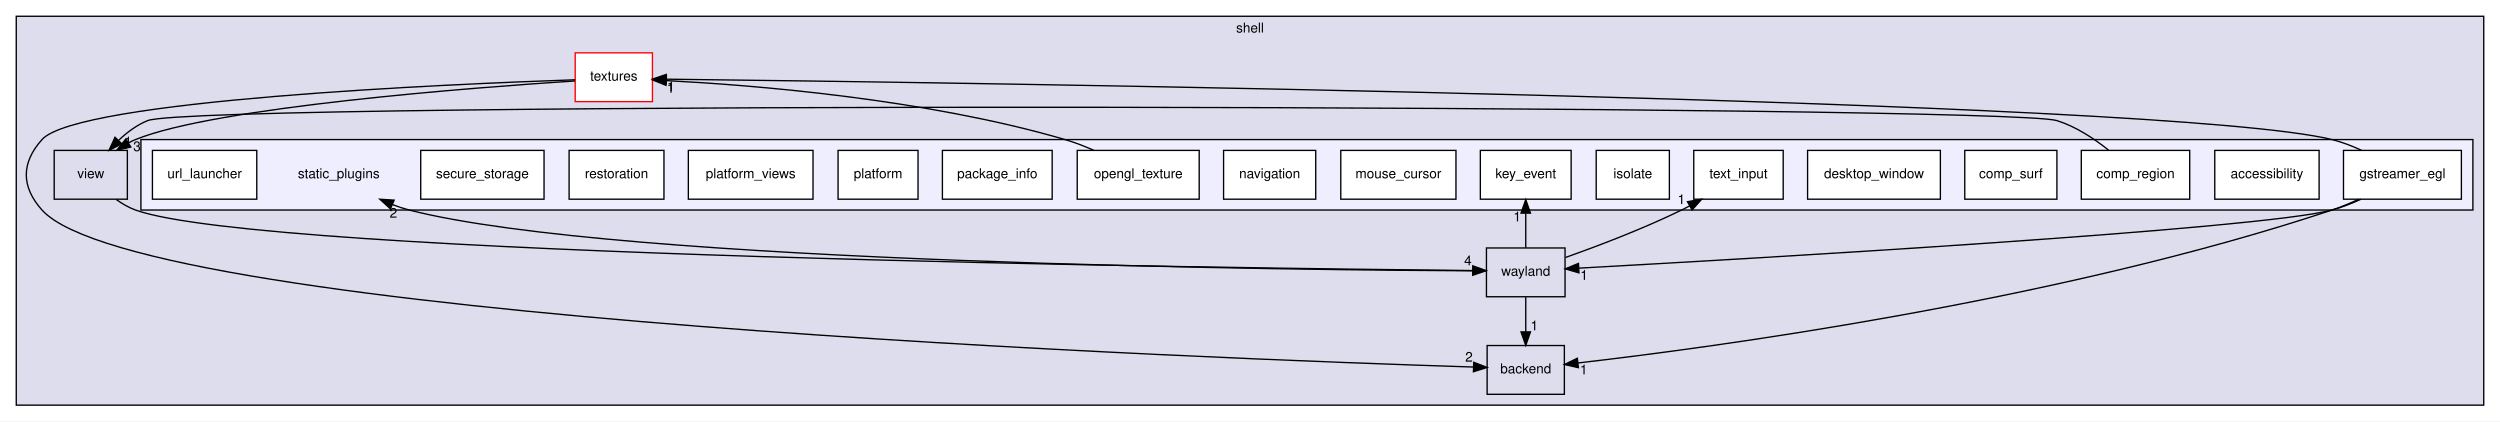
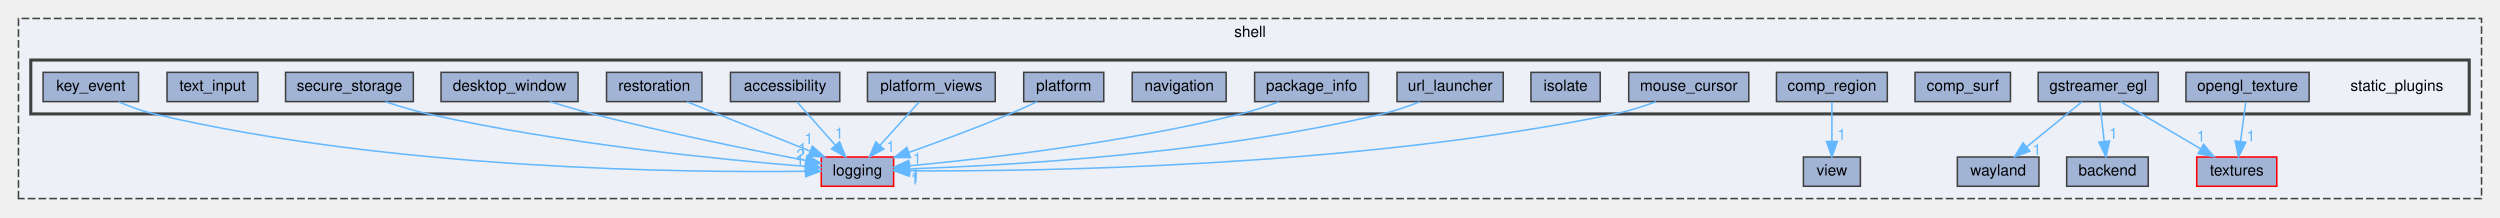
- <svg xmlns="http://www.w3.org/2000/svg" xmlns:xlink="http://www.w3.org/1999/xlink" width="1845pt" height="311pt" viewBox="0.00 0.00 1845.00 311.00">
-   <g id="graph0" class="graph" transform="scale(1 1) rotate(0) translate(4 307)">
-     <polygon fill="white" stroke="transparent" points="-4,4 -4,-307 1841,-307 1841,4 -4,4" />
+ <svg xmlns="http://www.w3.org/2000/svg" xmlns:xlink="http://www.w3.org/1999/xlink" width="1624pt" height="141pt" viewBox="0.00 0.00 1624.00 141.00">
+   <g id="graph0" class="graph" transform="scale(1 1) rotate(0) translate(4 137)">
    <g id="clust1" class="cluster">
      <g id="a_clust1">
        <a xlink:href="dir_71eb729dfe620fdc00a342f30f6592a7.html" target="_top" xlink:title="shell">
-           <polygon fill="#ddddee" stroke="black" points="8,-8 8,-295 1829,-295 1829,-8 8,-8" />
-           <text text-anchor="middle" x="918.5" y="-283" font-family="Helvetica,sans-Serif" font-size="10.00">shell</text>
+           <polygon fill="#edf0f7" stroke="#404040" stroke-dasharray="5,2" points="8,-8 8,-125 1608,-125 1608,-8 8,-8" />
+           <text text-anchor="middle" x="808" y="-113" font-family="Helvetica,sans-Serif" font-size="10.00">shell</text>
        </a>
      </g>
    </g>
    <g id="clust2" class="cluster">
      <g id="a_clust2">
        <a xlink:href="dir_79cb9064b670fb5f58fc52d27b952f67.html" target="_top">
-           <polygon fill="#eeeeff" stroke="black" points="100,-152 100,-204 1821,-204 1821,-152 100,-152" />
+           <polygon fill="#edf0f7" stroke="#404040" stroke-width="2" points="16,-63 16,-98 1600,-98 1600,-63 16,-63" />
        </a>
      </g>
    </g>
    <g id="node1" class="node">
      <g id="a_node1">
        <a xlink:href="dir_29feba7cb98f5ae4aa6ed0ad4dfc7add.html" target="_top" xlink:title="wayland">
-           <polygon fill="none" stroke="black" points="1151,-124 1093,-124 1093,-88 1151,-88 1151,-124" />
-           <text text-anchor="middle" x="1122" y="-103.5" font-family="Helvetica,sans-Serif" font-size="10.00">wayland</text>
+           <polygon fill="#a2b4d6" stroke="#404040" points="1320.5,-35 1267.5,-35 1267.5,-16 1320.5,-16 1320.5,-35" />
+           <text text-anchor="middle" x="1294" y="-23" font-family="Helvetica,sans-Serif" font-size="10.00">wayland</text>
        </a>
      </g>
    </g>
    <g id="node2" class="node">
      <g id="a_node2">
        <a xlink:href="dir_35b1bce254f5b2507c468c8ff86af821.html" target="_top" xlink:title="backend">
-           <polygon fill="none" stroke="black" points="1150.5,-52 1093.5,-52 1093.5,-16 1150.5,-16 1150.5,-52" />
-           <text text-anchor="middle" x="1122" y="-31.5" font-family="Helvetica,sans-Serif" font-size="10.00">backend</text>
-         </a>
-       </g>
-     </g>
-     <g id="edge9" class="edge">
-       <path fill="none" stroke="black" d="M1122,-87.7C1122,-79.98 1122,-70.71 1122,-62.11" />
-       <polygon fill="black" stroke="black" points="1125.5,-62.1 1122,-52.1 1118.5,-62.1 1125.5,-62.1" />
-       <g id="a_edge9-headlabel">
-         <a xlink:href="dir_000026_000001.html" target="_top" xlink:title="1">
-           <text text-anchor="middle" x="1128.34" y="-63.2" font-family="Helvetica,sans-Serif" font-size="10.00">1</text>
+           <polygon fill="#a2b4d6" stroke="#404040" points="1391.5,-35 1338.5,-35 1338.5,-16 1391.5,-16 1391.5,-35" />
+           <text text-anchor="middle" x="1365" y="-23" font-family="Helvetica,sans-Serif" font-size="10.00">backend</text>
+         </a>
+       </g>
+     </g>
+     <g id="node3" class="node">
+       <g id="a_node3">
+         <a xlink:href="dir_a12c10b3e8a6cef69ec97b3594e428bc.html" target="_top" xlink:title="logging">
+           <polygon fill="#a2b4d6" stroke="red" points="576.5,-35 529.5,-35 529.5,-16 576.5,-16 576.5,-35" />
+           <text text-anchor="middle" x="553" y="-23" font-family="Helvetica,sans-Serif" font-size="10.00">logging</text>
+         </a>
+       </g>
+     </g>
+     <g id="node4" class="node">
+       <g id="a_node4">
+         <a xlink:href="dir_a2d99a8074d97da561b7fb6f8afb5301.html" target="_top" xlink:title="view">
+           <polygon fill="#a2b4d6" stroke="#404040" points="1204.5,-35 1167.5,-35 1167.5,-16 1204.5,-16 1204.5,-35" />
+           <text text-anchor="middle" x="1186" y="-23" font-family="Helvetica,sans-Serif" font-size="10.00">view</text>
        </a>
      </g>
    </g>
    <g id="node5" class="node">
-       <text text-anchor="middle" x="246" y="-175.5" font-family="Helvetica,sans-Serif" font-size="10.00">static_plugins</text>
-     </g>
-     <g id="edge10" class="edge">
-       <path fill="none" stroke="black" d="M1092.6,-107.07C964.29,-107.6 452.9,-112.22 298,-152 293.91,-153.05 289.75,-154.43 285.66,-156.01" />
-       <polygon fill="black" stroke="black" points="284.15,-152.85 276.31,-159.98 286.89,-159.3 284.15,-152.85" />
-       <g id="a_edge10-headlabel">
-         <a xlink:href="dir_000026_000003.html" target="_top" xlink:title="2">
-           <text text-anchor="middle" x="286.35" y="-146.33" font-family="Helvetica,sans-Serif" font-size="10.00">2</text>
+       <g id="a_node5">
+         <a xlink:href="dir_cbd5181aa7335f7853461136929ffc5b.html" target="_top" xlink:title="textures">
+           <polygon fill="#a2b4d6" stroke="red" points="1475,-35 1423,-35 1423,-16 1475,-16 1475,-35" />
+           <text text-anchor="middle" x="1449" y="-23" font-family="Helvetica,sans-Serif" font-size="10.00">textures</text>
+         </a>
+       </g>
+     </g>
+     <g id="node6" class="node">
+       <text text-anchor="middle" x="1553" y="-78" font-family="Helvetica,sans-Serif" font-size="10.00">static_plugins</text>
+     </g>
+     <g id="node7" class="node">
+       <g id="a_node7">
+         <a xlink:href="dir_550dad75a05703c4fc525b6956232966.html" target="_top" xlink:title="accessibility">
+           <polygon fill="#a2b4d6" stroke="#404040" points="541.5,-90 470.5,-90 470.5,-71 541.5,-71 541.5,-90" />
+           <text text-anchor="middle" x="506" y="-78" font-family="Helvetica,sans-Serif" font-size="10.00">accessibility</text>
+         </a>
+       </g>
+     </g>
+     <g id="edge1" class="edge">
+       <path fill="none" stroke="#63b8ff" d="M513.76,-70.75C520.47,-63.18 530.34,-52.05 538.51,-42.84" />
+       <polygon fill="#63b8ff" stroke="#63b8ff" points="541.37,-44.89 545.38,-35.09 536.13,-40.25 541.37,-44.89" />
+       <g id="a_edge1-headlabel">
+         <a xlink:href="dir_000000_000011.html" target="_top" xlink:title="1">
+           <text text-anchor="middle" x="541.11" y="-46.97" font-family="Helvetica,sans-Serif" font-size="10.00" fill="#63b8ff">1</text>
+         </a>
+       </g>
+     </g>
+     <g id="node8" class="node">
+       <g id="a_node8">
+         <a xlink:href="dir_9221e4b7e8e411c0e85c3d9906816171.html" target="_top" xlink:title="comp_region">
+           <polygon fill="#a2b4d6" stroke="#404040" points="1222,-90 1150,-90 1150,-71 1222,-71 1222,-90" />
+           <text text-anchor="middle" x="1186" y="-78" font-family="Helvetica,sans-Serif" font-size="10.00">comp_region</text>
+         </a>
+       </g>
+     </g>
+     <g id="edge2" class="edge">
+       <path fill="none" stroke="#63b8ff" d="M1186,-70.75C1186,-63.8 1186,-53.85 1186,-45.13" />
+       <polygon fill="#63b8ff" stroke="#63b8ff" points="1189.5,-45.09 1186,-35.09 1182.5,-45.09 1189.5,-45.09" />
+       <g id="a_edge2-headlabel">
+         <a xlink:href="dir_000002_000027.html" target="_top" xlink:title="1">
+           <text text-anchor="middle" x="1192.34" y="-46.18" font-family="Helvetica,sans-Serif" font-size="10.00" fill="#63b8ff">1</text>
+         </a>
+       </g>
+     </g>
+     <g id="node9" class="node">
+       <g id="a_node9">
+         <a xlink:href="dir_d15c2689b526cae72776ec2a91550bbe.html" target="_top" xlink:title="comp_surf">
+           <polygon fill="#a2b4d6" stroke="#404040" points="1302,-90 1240,-90 1240,-71 1302,-71 1302,-90" />
+           <text text-anchor="middle" x="1271" y="-78" font-family="Helvetica,sans-Serif" font-size="10.00">comp_surf</text>
+         </a>
+       </g>
+     </g>
+     <g id="node10" class="node">
+       <g id="a_node10">
+         <a xlink:href="dir_eb37c4717de51140635b7842619532cb.html" target="_top" xlink:title="desktop_window">
+           <polygon fill="#a2b4d6" stroke="#404040" points="371.5,-90 282.5,-90 282.5,-71 371.5,-71 371.5,-90" />
+           <text text-anchor="middle" x="327" y="-78" font-family="Helvetica,sans-Serif" font-size="10.00">desktop_window</text>
+         </a>
+       </g>
+     </g>
+     <g id="edge3" class="edge">
+       <path fill="none" stroke="#63b8ff" d="M353.24,-70.98C362.02,-68.26 371.89,-65.35 381,-63 428.68,-50.68 484.56,-39.4 519.38,-32.73" />
+       <polygon fill="#63b8ff" stroke="#63b8ff" points="520.31,-36.12 529.48,-30.82 519,-29.24 520.31,-36.12" />
+       <g id="a_edge3-headlabel">
+         <a xlink:href="dir_000005_000011.html" target="_top" xlink:title="1">
+           <text text-anchor="middle" x="517.3" y="-37.08" font-family="Helvetica,sans-Serif" font-size="10.00" fill="#63b8ff">1</text>
+         </a>
+       </g>
+     </g>
+     <g id="node11" class="node">
+       <g id="a_node11">
+         <a xlink:href="dir_84db636a4db25019a7d330ed76dfb2ae.html" target="_top" xlink:title="gstreamer_egl">
+           <polygon fill="#a2b4d6" stroke="#404040" points="1398,-90 1320,-90 1320,-71 1398,-71 1398,-90" />
+           <text text-anchor="middle" x="1359" y="-78" font-family="Helvetica,sans-Serif" font-size="10.00">gstreamer_egl</text>
+         </a>
+       </g>
+     </g>
+     <g id="edge4" class="edge">
+       <path fill="none" stroke="#63b8ff" d="M1348.56,-70.98C1338.85,-63.07 1324.18,-51.11 1312.5,-41.58" />
+       <polygon fill="#63b8ff" stroke="#63b8ff" points="1314.6,-38.78 1304.63,-35.17 1310.17,-44.2 1314.6,-38.78" />
+       <g id="a_edge4-headlabel">
+         <a xlink:href="dir_000008_000028.html" target="_top" xlink:title="1">
+           <text text-anchor="middle" x="1319.18" y="-36.35" font-family="Helvetica,sans-Serif" font-size="10.00" fill="#63b8ff">1</text>
+         </a>
+       </g>
+     </g>
+     <g id="edge5" class="edge">
+       <path fill="none" stroke="#63b8ff" d="M1359.99,-70.75C1360.78,-63.8 1361.9,-53.85 1362.89,-45.13" />
+       <polygon fill="#63b8ff" stroke="#63b8ff" points="1366.38,-45.42 1364.03,-35.09 1359.42,-44.63 1366.38,-45.42" />
+       <g id="a_edge5-headlabel">
+         <a xlink:href="dir_000008_000001.html" target="_top" xlink:title="1">
+           <text text-anchor="middle" x="1368.8" y="-46.81" font-family="Helvetica,sans-Serif" font-size="10.00" fill="#63b8ff">1</text>
+         </a>
+       </g>
+     </g>
+     <g id="edge6" class="edge">
+       <path fill="none" stroke="#63b8ff" d="M1373.46,-70.98C1387.42,-62.77 1408.79,-50.18 1425.25,-40.49" />
+       <polygon fill="#63b8ff" stroke="#63b8ff" points="1427.44,-43.26 1434.28,-35.17 1423.88,-37.23 1427.44,-43.26" />
+       <g id="a_edge6-headlabel">
+         <a xlink:href="dir_000008_000025.html" target="_top" xlink:title="1">
+           <text text-anchor="middle" x="1425.78" y="-45.03" font-family="Helvetica,sans-Serif" font-size="10.00" fill="#63b8ff">1</text>
        </a>
      </g>
    </g>
    <g id="node12" class="node">
      <g id="a_node12">
+         <a xlink:href="dir_9c2f3d41d5b1d5da96b1eeade62418d9.html" target="_top" xlink:title="isolate">
+           <polygon fill="#a2b4d6" stroke="#404040" points="1035.5,-90 990.5,-90 990.5,-71 1035.5,-71 1035.5,-90" />
+           <text text-anchor="middle" x="1013" y="-78" font-family="Helvetica,sans-Serif" font-size="10.00">isolate</text>
+         </a>
+       </g>
+     </g>
+     <g id="node13" class="node">
+       <g id="a_node13">
        <a xlink:href="dir_c7659468fbc36105b1a4f638a14d03ae.html" target="_top" xlink:title="key_event">
-           <polygon fill="white" stroke="black" points="1155.5,-196 1088.5,-196 1088.5,-160 1155.5,-160 1155.5,-196" />
-           <text text-anchor="middle" x="1122" y="-175.5" font-family="Helvetica,sans-Serif" font-size="10.00">key_event</text>
+           <polygon fill="#a2b4d6" stroke="#404040" points="86,-90 24,-90 24,-71 86,-71 86,-90" />
+           <text text-anchor="middle" x="55" y="-78" font-family="Helvetica,sans-Serif" font-size="10.00">key_event</text>
+         </a>
+       </g>
+     </g>
+     <g id="edge7" class="edge">
+       <path fill="none" stroke="#63b8ff" d="M72.98,-70.89C80.01,-67.89 88.23,-64.83 96,-63 251.02,-26.51 442.89,-24.77 519.31,-25.74" />
+       <polygon fill="#63b8ff" stroke="#63b8ff" points="519.26,-29.24 529.31,-25.89 519.36,-22.24 519.26,-29.24" />
+       <g id="a_edge7-headlabel">
+         <a xlink:href="dir_000010_000011.html" target="_top" xlink:title="1">
+           <text text-anchor="middle" x="515.62" y="-29.53" font-family="Helvetica,sans-Serif" font-size="10.00" fill="#63b8ff">1</text>
+         </a>
+       </g>
+     </g>
+     <g id="node14" class="node">
+       <g id="a_node14">
+         <a xlink:href="dir_e7cbcca1f6354486f1fcda039116897d.html" target="_top" xlink:title="mouse_cursor">
+           <polygon fill="#a2b4d6" stroke="#404040" points="1132,-90 1054,-90 1054,-71 1132,-71 1132,-90" />
+           <text text-anchor="middle" x="1093" y="-78" font-family="Helvetica,sans-Serif" font-size="10.00">mouse_cursor</text>
+         </a>
+       </g>
+     </g>
+     <g id="edge8" class="edge">
+       <path fill="none" stroke="#63b8ff" d="M1071.82,-70.91C1063.58,-67.91 1053.98,-64.84 1045,-63 875.38,-28.16 666.82,-25.58 586.61,-26.04" />
+       <polygon fill="#63b8ff" stroke="#63b8ff" points="586.57,-22.54 576.6,-26.12 586.62,-29.54 586.57,-22.54" />
+       <g id="a_edge8-headlabel">
+         <a xlink:href="dir_000012_000011.html" target="_top" xlink:title="1">
+           <text text-anchor="middle" x="590.14" y="-17.17" font-family="Helvetica,sans-Serif" font-size="10.00" fill="#63b8ff">1</text>
+         </a>
+       </g>
+     </g>
+     <g id="node15" class="node">
+       <g id="a_node15">
+         <a xlink:href="dir_f3157a5c91034e72bd2d16d24c31686a.html" target="_top" xlink:title="navigation">
+           <polygon fill="#a2b4d6" stroke="#404040" points="792.5,-90 731.5,-90 731.5,-71 792.5,-71 792.5,-90" />
+           <text text-anchor="middle" x="762" y="-78" font-family="Helvetica,sans-Serif" font-size="10.00">navigation</text>
+         </a>
+       </g>
+     </g>
+     <g id="node16" class="node">
+       <g id="a_node16">
+         <a xlink:href="dir_3bc78b495b43d144b3cfcf1505da4112.html" target="_top" xlink:title="opengl_texture">
+           <polygon fill="#a2b4d6" stroke="#404040" points="1496,-90 1416,-90 1416,-71 1496,-71 1496,-90" />
+           <text text-anchor="middle" x="1456" y="-78" font-family="Helvetica,sans-Serif" font-size="10.00">opengl_texture</text>
+         </a>
+       </g>
+     </g>
+     <g id="edge9" class="edge">
+       <path fill="none" stroke="#63b8ff" d="M1454.84,-70.75C1453.93,-63.8 1452.61,-53.85 1451.46,-45.13" />
+       <polygon fill="#63b8ff" stroke="#63b8ff" points="1454.91,-44.54 1450.13,-35.09 1447.97,-45.46 1454.91,-44.54" />
+       <g id="a_edge9-headlabel">
+         <a xlink:href="dir_000015_000025.html" target="_top" xlink:title="1">
+           <text text-anchor="middle" x="1458.2" y="-45.24" font-family="Helvetica,sans-Serif" font-size="10.00" fill="#63b8ff">1</text>
+         </a>
+       </g>
+     </g>
+     <g id="node17" class="node">
+       <g id="a_node17">
+         <a xlink:href="dir_ea144bd76ac85b4dc4797190240ee4f3.html" target="_top" xlink:title="package_info">
+           <polygon fill="#a2b4d6" stroke="#404040" points="885,-90 811,-90 811,-71 885,-71 885,-90" />
+           <text text-anchor="middle" x="848" y="-78" font-family="Helvetica,sans-Serif" font-size="10.00">package_info</text>
+         </a>
+       </g>
+     </g>
+     <g id="edge10" class="edge">
+       <path fill="none" stroke="#63b8ff" d="M826.74,-70.88C819.05,-68.03 810.23,-65.06 802,-63 726.34,-44.09 635.13,-33.8 586.84,-29.31" />
+       <polygon fill="#63b8ff" stroke="#63b8ff" points="586.92,-25.8 576.65,-28.39 586.29,-32.77 586.92,-25.8" />
+       <g id="a_edge10-headlabel">
+         <a xlink:href="dir_000016_000011.html" target="_top" xlink:title="1">
+           <text text-anchor="middle" x="590.76" y="-20.8" font-family="Helvetica,sans-Serif" font-size="10.00" fill="#63b8ff">1</text>
+         </a>
+       </g>
+     </g>
+     <g id="node18" class="node">
+       <g id="a_node18">
+         <a xlink:href="dir_f6795e9bc0fae27dd08aa28032a6ff1c.html" target="_top" xlink:title="platform">
+           <polygon fill="#a2b4d6" stroke="#404040" points="713,-90 661,-90 661,-71 713,-71 713,-90" />
+           <text text-anchor="middle" x="687" y="-78" font-family="Helvetica,sans-Serif" font-size="10.00">platform</text>
        </a>
      </g>
    </g>
    <g id="edge11" class="edge">
-       <path fill="none" stroke="black" d="M1122,-124.1C1122,-131.79 1122,-141.05 1122,-149.67" />
-       <polygon fill="black" stroke="black" points="1118.5,-149.7 1122,-159.7 1125.5,-149.7 1118.5,-149.7" />
+       <path fill="none" stroke="#63b8ff" d="M669.69,-70.97C664.09,-68.31 657.82,-65.44 652,-63 630.42,-53.96 605.73,-44.85 586.4,-38" />
+       <polygon fill="#63b8ff" stroke="#63b8ff" points="587.42,-34.64 576.83,-34.63 585.1,-41.25 587.42,-34.64" />
      <g id="a_edge11-headlabel">
-         <a xlink:href="dir_000026_000010.html" target="_top" xlink:title="1">
-           <text text-anchor="middle" x="1115.66" y="-143.6" font-family="Helvetica,sans-Serif" font-size="10.00">1</text>
+         <a xlink:href="dir_000017_000011.html" target="_top" xlink:title="1">
+           <text text-anchor="middle" x="591.76" y="-30.66" font-family="Helvetica,sans-Serif" font-size="10.00" fill="#63b8ff">1</text>
+         </a>
+       </g>
+     </g>
+     <g id="node19" class="node">
+       <g id="a_node19">
+         <a xlink:href="dir_258d5d99ba8dcb17c865b7835783c37e.html" target="_top" xlink:title="platform_views">
+           <polygon fill="#a2b4d6" stroke="#404040" points="642.5,-90 559.5,-90 559.5,-71 642.5,-71 642.5,-90" />
+           <text text-anchor="middle" x="601" y="-78" font-family="Helvetica,sans-Serif" font-size="10.00">platform_views</text>
+         </a>
+       </g>
+     </g>
+     <g id="edge12" class="edge">
+       <path fill="none" stroke="#63b8ff" d="M593.07,-70.75C586.15,-63.11 575.93,-51.82 567.55,-42.56" />
+       <polygon fill="#63b8ff" stroke="#63b8ff" points="570.09,-40.15 560.78,-35.09 564.9,-44.85 570.09,-40.15" />
+       <g id="a_edge12-headlabel">
+         <a xlink:href="dir_000018_000011.html" target="_top" xlink:title="1">
+           <text text-anchor="middle" x="574.6" y="-38.41" font-family="Helvetica,sans-Serif" font-size="10.00" fill="#63b8ff">1</text>
+         </a>
+       </g>
+     </g>
+     <g id="node20" class="node">
+       <g id="a_node20">
+         <a xlink:href="dir_45a92ff5b77a5d3ed8aaac323a188a80.html" target="_top" xlink:title="restoration">
+           <polygon fill="#a2b4d6" stroke="#404040" points="452,-90 390,-90 390,-71 452,-71 452,-90" />
+           <text text-anchor="middle" x="421" y="-78" font-family="Helvetica,sans-Serif" font-size="10.00">restoration</text>
+         </a>
+       </g>
+     </g>
+     <g id="edge13" class="edge">
+       <path fill="none" stroke="#63b8ff" d="M442.28,-70.93C448.62,-68.38 455.59,-65.57 462,-63 481.94,-54.99 504.34,-46 521.92,-38.95" />
+       <polygon fill="#63b8ff" stroke="#63b8ff" points="523.69,-42.02 531.67,-35.05 521.08,-35.52 523.69,-42.02" />
+       <g id="a_edge13-headlabel">
+         <a xlink:href="dir_000019_000011.html" target="_top" xlink:title="1">
+           <text text-anchor="middle" x="521.41" y="-43.49" font-family="Helvetica,sans-Serif" font-size="10.00" fill="#63b8ff">1</text>
        </a>
      </g>
    </g>
    <g id="node21" class="node">
      <g id="a_node21">
-         <a xlink:href="dir_06b1c224081b49f6ece928cdd733a10f.html" target="_top" xlink:title="text_input">
-           <polygon fill="white" stroke="black" points="1312,-196 1246,-196 1246,-160 1312,-160 1312,-196" />
-           <text text-anchor="middle" x="1279" y="-175.5" font-family="Helvetica,sans-Serif" font-size="10.00">text_input</text>
-         </a>
-       </g>
-     </g>
-     <g id="edge8" class="edge">
-       <path fill="none" stroke="black" d="M1151.39,-117C1174.97,-125.37 1208.69,-138.15 1237,-152 1238.98,-152.97 1240.99,-154 1243.01,-155.07" />
-       <polygon fill="black" stroke="black" points="1241.35,-158.15 1251.79,-159.93 1244.74,-152.03 1241.35,-158.15" />
-       <g id="a_edge8-headlabel">
-         <a xlink:href="dir_000026_000019.html" target="_top" xlink:title="1">
-           <text text-anchor="middle" x="1236.83" y="-156.39" font-family="Helvetica,sans-Serif" font-size="10.00">1</text>
-         </a>
-       </g>
-     </g>
-     <g id="node3" class="node">
-       <g id="a_node3">
-         <a xlink:href="dir_a2d99a8074d97da561b7fb6f8afb5301.html" target="_top" xlink:title="view">
-           <polygon fill="none" stroke="black" points="90,-196 36,-196 36,-160 90,-160 90,-196" />
-           <text text-anchor="middle" x="63" y="-175.5" font-family="Helvetica,sans-Serif" font-size="10.00">view</text>
-         </a>
-       </g>
-     </g>
-     <g id="edge12" class="edge">
-       <path fill="none" stroke="black" d="M81.74,-159.79C86.13,-156.65 91,-153.8 96,-152 190,-118.11 906.1,-109.07 1082.72,-107.34" />
-       <polygon fill="black" stroke="black" points="1082.89,-110.84 1092.86,-107.25 1082.83,-103.84 1082.89,-110.84" />
-       <g id="a_edge12-headlabel">
-         <a xlink:href="dir_000025_000026.html" target="_top" xlink:title="4">
-           <text text-anchor="middle" x="1079.33" y="-111.21" font-family="Helvetica,sans-Serif" font-size="10.00">4</text>
-         </a>
-       </g>
-     </g>
-     <g id="node4" class="node">
-       <g id="a_node4">
-         <a xlink:href="dir_cbd5181aa7335f7853461136929ffc5b.html" target="_top" xlink:title="textures">
-           <polygon fill="white" stroke="red" points="477.5,-268 420.5,-268 420.5,-232 477.5,-232 477.5,-268" />
-           <text text-anchor="middle" x="449" y="-247.5" font-family="Helvetica,sans-Serif" font-size="10.00">textures</text>
-         </a>
-       </g>
-     </g>
-     <g id="edge2" class="edge">
-       <path fill="none" stroke="black" d="M420.46,-248.12C329.89,-245.04 53.32,-233.28 27,-204 11.55,-186.81 11.55,-169.19 27,-152 99.21,-71.67 897.24,-41.99 1083.36,-36.13" />
-       <polygon fill="black" stroke="black" points="1083.61,-39.63 1093.49,-35.82 1083.39,-32.63 1083.61,-39.63" />
-       <g id="a_edge2-headlabel">
-         <a xlink:href="dir_000021_000001.html" target="_top" xlink:title="2">
-           <text text-anchor="middle" x="1080.1" y="-40.08" font-family="Helvetica,sans-Serif" font-size="10.00">2</text>
-         </a>
-       </g>
-     </g>
-     <g id="edge3" class="edge">
-       <path fill="none" stroke="black" d="M420.34,-247.26C347.12,-242.5 154.84,-228.02 96,-204 94.35,-203.33 92.72,-202.55 91.1,-201.7" />
-       <polygon fill="black" stroke="black" points="92.55,-198.47 82.21,-196.15 88.84,-204.41 92.55,-198.47" />
-       <g id="a_edge3-headlabel">
-         <a xlink:href="dir_000021_000025.html" target="_top" xlink:title="3">
-           <text text-anchor="middle" x="97.1" y="-195.47" font-family="Helvetica,sans-Serif" font-size="10.00">3</text>
-         </a>
-       </g>
-     </g>
-     <g id="node6" class="node">
-       <g id="a_node6">
-         <a xlink:href="dir_550dad75a05703c4fc525b6956232966.html" target="_top" xlink:title="accessibility">
-           <polygon fill="white" stroke="black" points="1707.5,-196 1630.5,-196 1630.5,-160 1707.5,-160 1707.5,-196" />
-           <text text-anchor="middle" x="1669" y="-175.5" font-family="Helvetica,sans-Serif" font-size="10.00">accessibility</text>
-         </a>
-       </g>
-     </g>
-     <g id="node7" class="node">
-       <g id="a_node7">
-         <a xlink:href="dir_9221e4b7e8e411c0e85c3d9906816171.html" target="_top" xlink:title="comp_region">
-           <polygon fill="white" stroke="black" points="1612,-196 1532,-196 1532,-160 1612,-160 1612,-196" />
-           <text text-anchor="middle" x="1572" y="-175.5" font-family="Helvetica,sans-Serif" font-size="10.00">comp_region</text>
-         </a>
-       </g>
-     </g>
-     <g id="edge7" class="edge">
-       <path fill="none" stroke="black" d="M1552.15,-196.18C1541.63,-204.57 1528.01,-213.64 1514,-218 1476.63,-229.64 141.34,-232.54 105,-218 97.11,-214.84 89.86,-209.42 83.68,-203.57" />
-       <polygon fill="black" stroke="black" points="85.92,-200.85 76.47,-196.07 80.88,-205.71 85.92,-200.85" />
-       <g id="a_edge7-headlabel">
-         <a xlink:href="dir_000005_000025.html" target="_top" xlink:title="1">
-           <text text-anchor="middle" x="90.46" y="-198.97" font-family="Helvetica,sans-Serif" font-size="10.00">1</text>
-         </a>
-       </g>
-     </g>
-     <g id="node8" class="node">
-       <g id="a_node8">
-         <a xlink:href="dir_d15c2689b526cae72776ec2a91550bbe.html" target="_top" xlink:title="comp_surf">
-           <polygon fill="white" stroke="black" points="1514,-196 1446,-196 1446,-160 1514,-160 1514,-196" />
-           <text text-anchor="middle" x="1480" y="-175.5" font-family="Helvetica,sans-Serif" font-size="10.00">comp_surf</text>
-         </a>
-       </g>
-     </g>
-     <g id="node9" class="node">
-       <g id="a_node9">
-         <a xlink:href="dir_eb37c4717de51140635b7842619532cb.html" target="_top" xlink:title="desktop_window">
-           <polygon fill="white" stroke="black" points="1428,-196 1330,-196 1330,-160 1428,-160 1428,-196" />
-           <text text-anchor="middle" x="1379" y="-175.5" font-family="Helvetica,sans-Serif" font-size="10.00">desktop_window</text>
-         </a>
-       </g>
-     </g>
-     <g id="node10" class="node">
-       <g id="a_node10">
-         <a xlink:href="dir_84db636a4db25019a7d330ed76dfb2ae.html" target="_top" xlink:title="gstreamer_egl">
-           <polygon fill="white" stroke="black" points="1812.5,-196 1725.5,-196 1725.5,-160 1812.5,-160 1812.5,-196" />
-           <text text-anchor="middle" x="1769" y="-175.5" font-family="Helvetica,sans-Serif" font-size="10.00">gstreamer_egl</text>
-         </a>
-       </g>
-     </g>
-     <g id="edge4" class="edge">
-       <path fill="none" stroke="black" d="M1738.38,-159.97C1731.53,-156.82 1724.16,-153.92 1717,-152 1663.58,-137.69 1285.33,-115.94 1161.29,-109.12" />
-       <polygon fill="black" stroke="black" points="1161.28,-105.62 1151.11,-108.57 1160.9,-112.61 1161.28,-105.62" />
-       <g id="a_edge4-headlabel">
-         <a xlink:href="dir_000008_000026.html" target="_top" xlink:title="1">
-           <text text-anchor="middle" x="1165.03" y="-100.48" font-family="Helvetica,sans-Serif" font-size="10.00">1</text>
-         </a>
-       </g>
-     </g>
-     <g id="edge5" class="edge">
-       <path fill="none" stroke="black" d="M1736.79,-159.96C1730.36,-157 1723.56,-154.18 1717,-152 1513.36,-84.25 1256.74,-50.21 1160.65,-39.15" />
-       <polygon fill="black" stroke="black" points="1160.86,-35.65 1150.53,-38.01 1160.08,-42.61 1160.86,-35.65" />
-       <g id="a_edge5-headlabel">
-         <a xlink:href="dir_000008_000001.html" target="_top" xlink:title="1">
-           <text text-anchor="middle" x="1164.76" y="-30.74" font-family="Helvetica,sans-Serif" font-size="10.00">1</text>
-         </a>
-       </g>
-     </g>
-     <g id="edge6" class="edge">
-       <path fill="none" stroke="black" d="M1738.71,-196.12C1731.78,-199.31 1724.29,-202.2 1717,-204 1595.27,-234.02 687.12,-246.24 487.66,-248.57" />
-       <polygon fill="black" stroke="black" points="487.6,-245.07 477.64,-248.69 487.68,-252.07 487.6,-245.07" />
-       <g id="a_edge6-headlabel">
-         <a xlink:href="dir_000008_000021.html" target="_top" xlink:title="1">
-           <text text-anchor="middle" x="491.16" y="-239.69" font-family="Helvetica,sans-Serif" font-size="10.00">1</text>
-         </a>
-       </g>
-     </g>
-     <g id="node11" class="node">
-       <g id="a_node11">
-         <a xlink:href="dir_9c2f3d41d5b1d5da96b1eeade62418d9.html" target="_top" xlink:title="isolate">
-           <polygon fill="white" stroke="black" points="1228,-196 1174,-196 1174,-160 1228,-160 1228,-196" />
-           <text text-anchor="middle" x="1201" y="-175.5" font-family="Helvetica,sans-Serif" font-size="10.00">isolate</text>
-         </a>
-       </g>
-     </g>
-     <g id="node13" class="node">
-       <g id="a_node13">
-         <a xlink:href="dir_e7cbcca1f6354486f1fcda039116897d.html" target="_top" xlink:title="mouse_cursor">
-           <polygon fill="white" stroke="black" points="1070.5,-196 985.5,-196 985.5,-160 1070.5,-160 1070.5,-196" />
-           <text text-anchor="middle" x="1028" y="-175.5" font-family="Helvetica,sans-Serif" font-size="10.00">mouse_cursor</text>
-         </a>
-       </g>
-     </g>
-     <g id="node14" class="node">
-       <g id="a_node14">
-         <a xlink:href="dir_f3157a5c91034e72bd2d16d24c31686a.html" target="_top" xlink:title="navigation">
-           <polygon fill="white" stroke="black" points="967,-196 899,-196 899,-160 967,-160 967,-196" />
-           <text text-anchor="middle" x="933" y="-175.5" font-family="Helvetica,sans-Serif" font-size="10.00">navigation</text>
-         </a>
-       </g>
-     </g>
-     <g id="node15" class="node">
-       <g id="a_node15">
-         <a xlink:href="dir_3bc78b495b43d144b3cfcf1505da4112.html" target="_top" xlink:title="opengl_texture">
-           <polygon fill="white" stroke="black" points="881,-196 791,-196 791,-160 881,-160 881,-196" />
-           <text text-anchor="middle" x="836" y="-175.5" font-family="Helvetica,sans-Serif" font-size="10.00">opengl_texture</text>
-         </a>
-       </g>
-     </g>
-     <g id="edge1" class="edge">
-       <path fill="none" stroke="black" d="M803.19,-196.08C796.33,-199.11 789.04,-201.95 782,-204 678.5,-234.2 550.89,-244.25 487.92,-247.5" />
-       <polygon fill="black" stroke="black" points="487.48,-244.02 477.66,-248 487.82,-251.01 487.48,-244.02" />
-       <g id="a_edge1-headlabel">
-         <a xlink:href="dir_000013_000021.html" target="_top" xlink:title="1">
-           <text text-anchor="middle" x="490.93" y="-238.51" font-family="Helvetica,sans-Serif" font-size="10.00">1</text>
-         </a>
-       </g>
-     </g>
-     <g id="node16" class="node">
-       <g id="a_node16">
-         <a xlink:href="dir_ea144bd76ac85b4dc4797190240ee4f3.html" target="_top" xlink:title="package_info">
-           <polygon fill="white" stroke="black" points="772.5,-196 691.5,-196 691.5,-160 772.5,-160 772.5,-196" />
-           <text text-anchor="middle" x="732" y="-175.5" font-family="Helvetica,sans-Serif" font-size="10.00">package_info</text>
-         </a>
-       </g>
-     </g>
-     <g id="node17" class="node">
-       <g id="a_node17">
-         <a xlink:href="dir_f6795e9bc0fae27dd08aa28032a6ff1c.html" target="_top" xlink:title="platform">
-           <polygon fill="white" stroke="black" points="673.5,-196 614.5,-196 614.5,-160 673.5,-160 673.5,-196" />
-           <text text-anchor="middle" x="644" y="-175.5" font-family="Helvetica,sans-Serif" font-size="10.00">platform</text>
-         </a>
-       </g>
-     </g>
-     <g id="node18" class="node">
-       <g id="a_node18">
-         <a xlink:href="dir_258d5d99ba8dcb17c865b7835783c37e.html" target="_top" xlink:title="platform_views">
-           <polygon fill="white" stroke="black" points="596,-196 504,-196 504,-160 596,-160 596,-196" />
-           <text text-anchor="middle" x="550" y="-175.5" font-family="Helvetica,sans-Serif" font-size="10.00">platform_views</text>
-         </a>
-       </g>
-     </g>
-     <g id="node19" class="node">
-       <g id="a_node19">
-         <a xlink:href="dir_45a92ff5b77a5d3ed8aaac323a188a80.html" target="_top" xlink:title="restoration">
-           <polygon fill="white" stroke="black" points="486,-196 416,-196 416,-160 486,-160 486,-196" />
-           <text text-anchor="middle" x="451" y="-175.5" font-family="Helvetica,sans-Serif" font-size="10.00">restoration</text>
-         </a>
-       </g>
-     </g>
-     <g id="node20" class="node">
-       <g id="a_node20">
        <a xlink:href="dir_9e7c465d19b79abef65e02dc03538835.html" target="_top" xlink:title="secure_storage">
-           <polygon fill="white" stroke="black" points="397.5,-196 306.5,-196 306.5,-160 397.5,-160 397.5,-196" />
-           <text text-anchor="middle" x="352" y="-175.5" font-family="Helvetica,sans-Serif" font-size="10.00">secure_storage</text>
+           <polygon fill="#a2b4d6" stroke="#404040" points="264.5,-90 181.5,-90 181.5,-71 264.5,-71 264.5,-90" />
+           <text text-anchor="middle" x="223" y="-78" font-family="Helvetica,sans-Serif" font-size="10.00">secure_storage</text>
+         </a>
+       </g>
+     </g>
+     <g id="edge14" class="edge">
+       <path fill="none" stroke="#63b8ff" d="M246.36,-70.95C254.96,-68.07 264.83,-65.06 274,-63 361.16,-43.37 466.19,-33.16 519.07,-28.93" />
+       <polygon fill="#63b8ff" stroke="#63b8ff" points="519.53,-32.4 529.23,-28.14 518.99,-25.42 519.53,-32.4" />
+       <g id="a_edge14-headlabel">
+         <a xlink:href="dir_000020_000011.html" target="_top" xlink:title="2">
+           <text text-anchor="middle" x="516.17" y="-33.01" font-family="Helvetica,sans-Serif" font-size="10.00" fill="#63b8ff">2</text>
        </a>
      </g>
    </g>
    <g id="node22" class="node">
      <g id="a_node22">
+         <a xlink:href="dir_06b1c224081b49f6ece928cdd733a10f.html" target="_top" xlink:title="text_input">
+           <polygon fill="#a2b4d6" stroke="#404040" points="163.5,-90 104.5,-90 104.5,-71 163.5,-71 163.5,-90" />
+           <text text-anchor="middle" x="134" y="-78" font-family="Helvetica,sans-Serif" font-size="10.00">text_input</text>
+         </a>
+       </g>
+     </g>
+     <g id="node23" class="node">
+       <g id="a_node23">
        <a xlink:href="dir_474a281e1fa1f0e9fee98a4179830dab.html" target="_top" xlink:title="url_launcher">
-           <polygon fill="white" stroke="black" points="185.5,-196 108.5,-196 108.5,-160 185.5,-160 185.5,-196" />
-           <text text-anchor="middle" x="147" y="-175.5" font-family="Helvetica,sans-Serif" font-size="10.00">url_launcher</text>
+           <polygon fill="#a2b4d6" stroke="#404040" points="972.5,-90 903.5,-90 903.5,-71 972.5,-71 972.5,-90" />
+           <text text-anchor="middle" x="938" y="-78" font-family="Helvetica,sans-Serif" font-size="10.00">url_launcher</text>
+         </a>
+       </g>
+     </g>
+     <g id="edge15" class="edge">
+       <path fill="none" stroke="#63b8ff" d="M918.18,-70.85C910.73,-67.93 902.1,-64.92 894,-63 783.87,-36.9 649.28,-29.44 587.27,-27.32" />
+       <polygon fill="#63b8ff" stroke="#63b8ff" points="587.02,-23.81 576.91,-27 586.8,-30.81 587.02,-23.81" />
+       <g id="a_edge15-headlabel">
+         <a xlink:href="dir_000026_000011.html" target="_top" xlink:title="1">
+           <text text-anchor="middle" x="590.7" y="-18.59" font-family="Helvetica,sans-Serif" font-size="10.00" fill="#63b8ff">1</text>
        </a>
      </g>
    </g>
  </g>
</svg>
